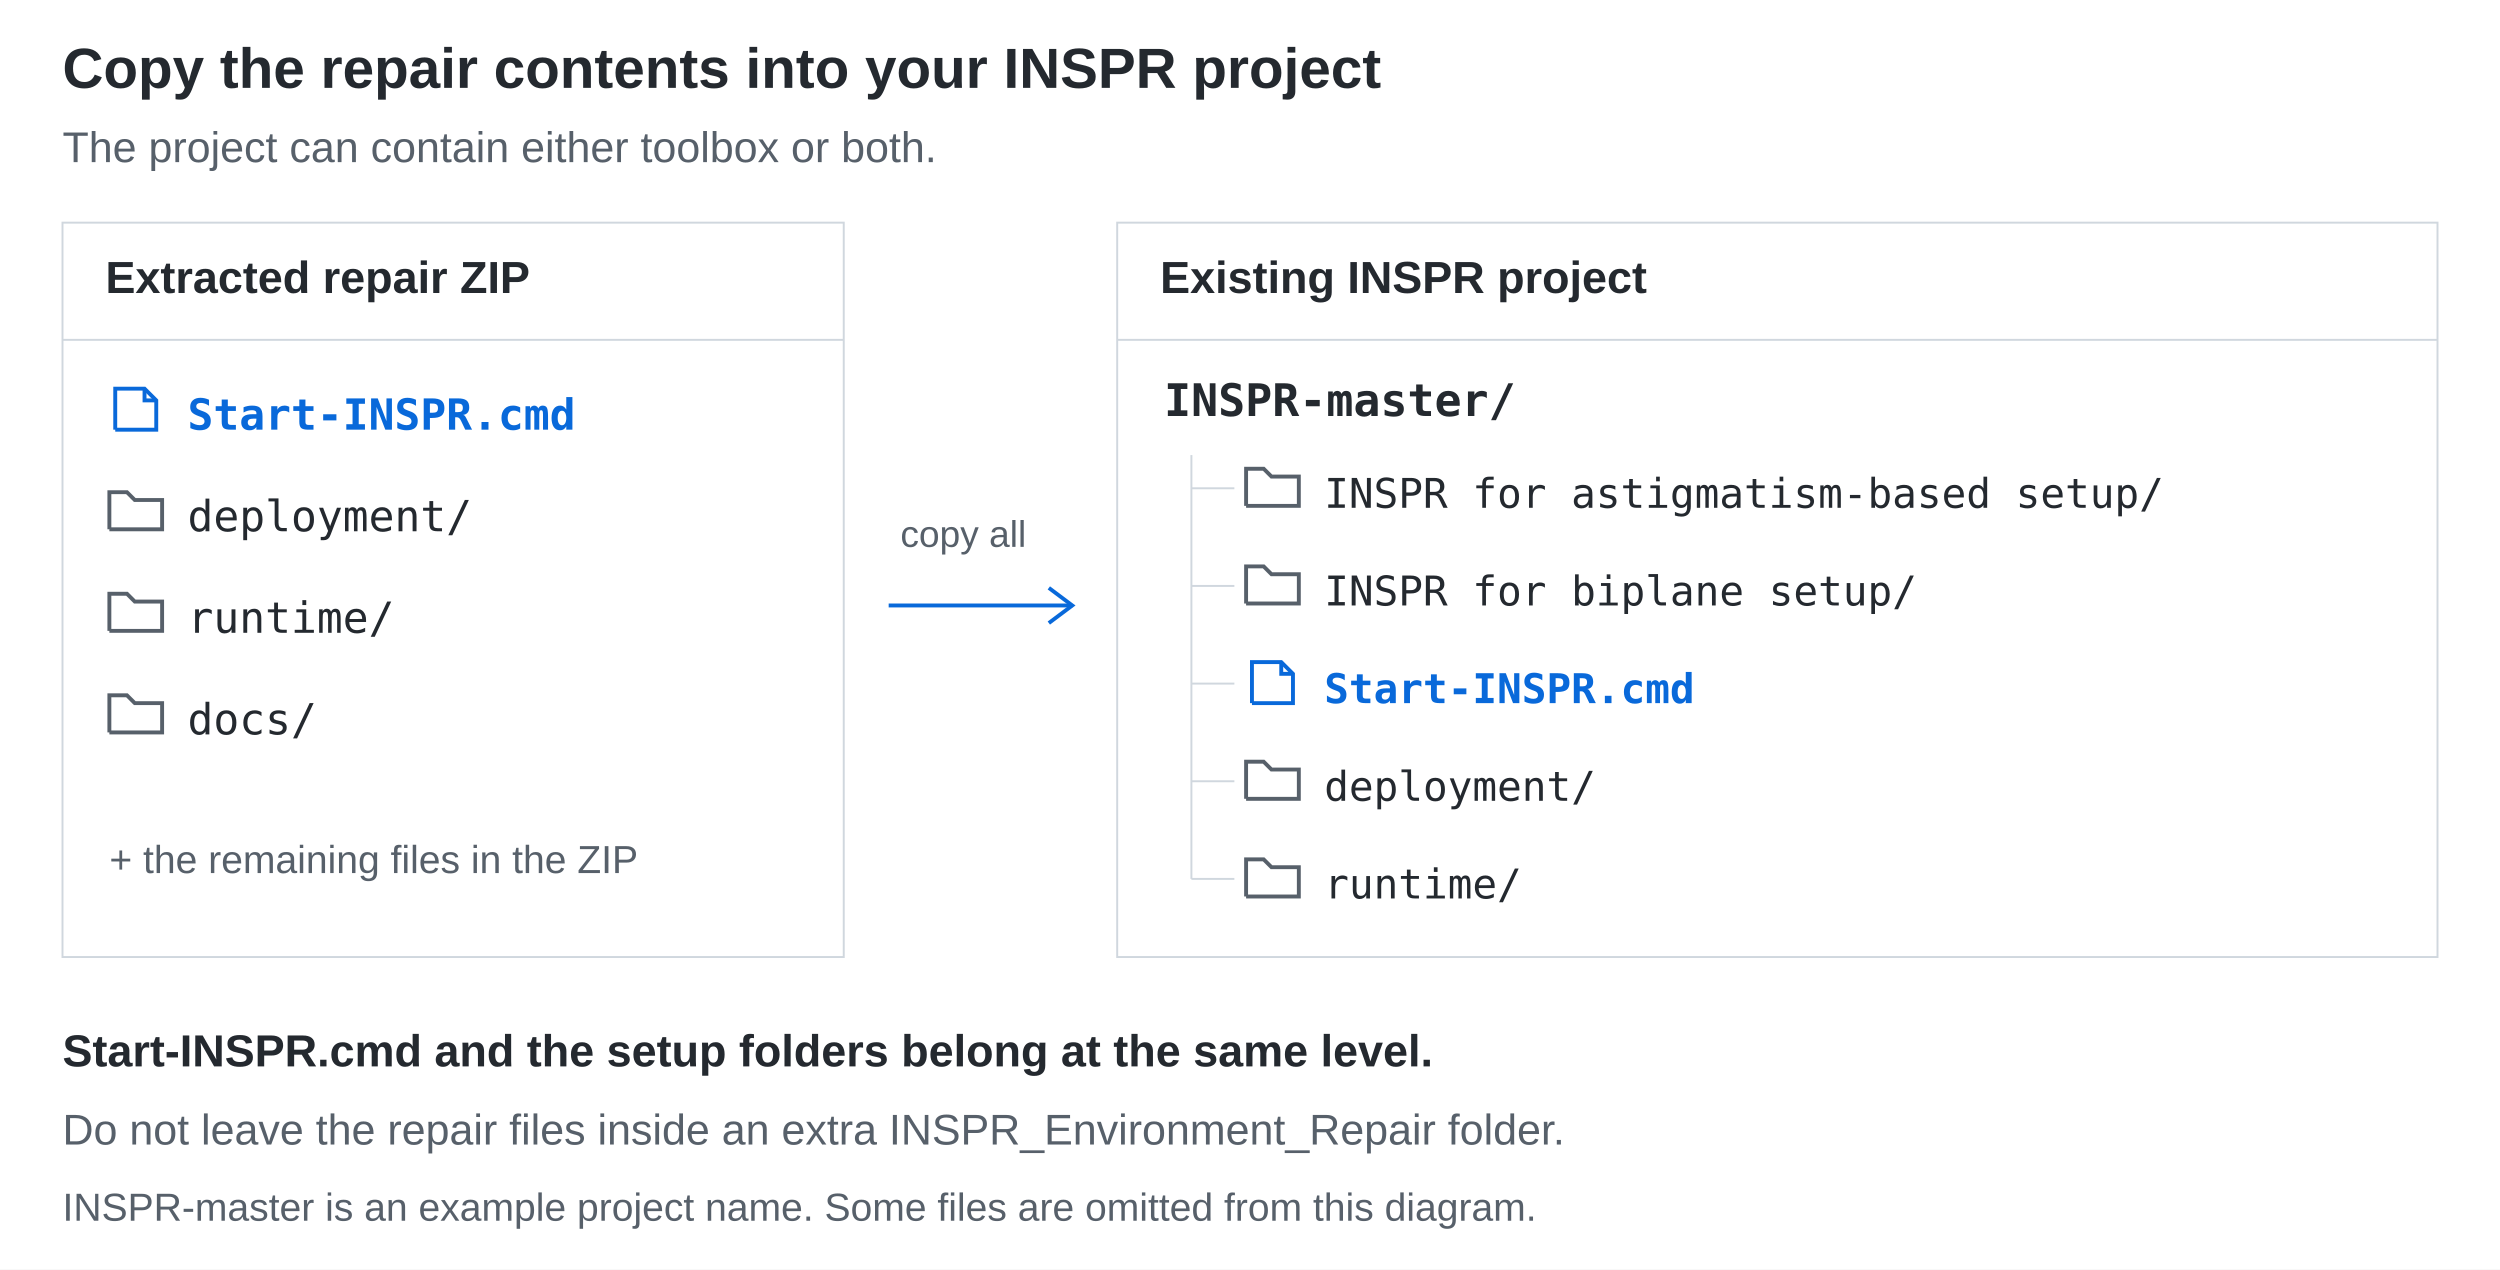
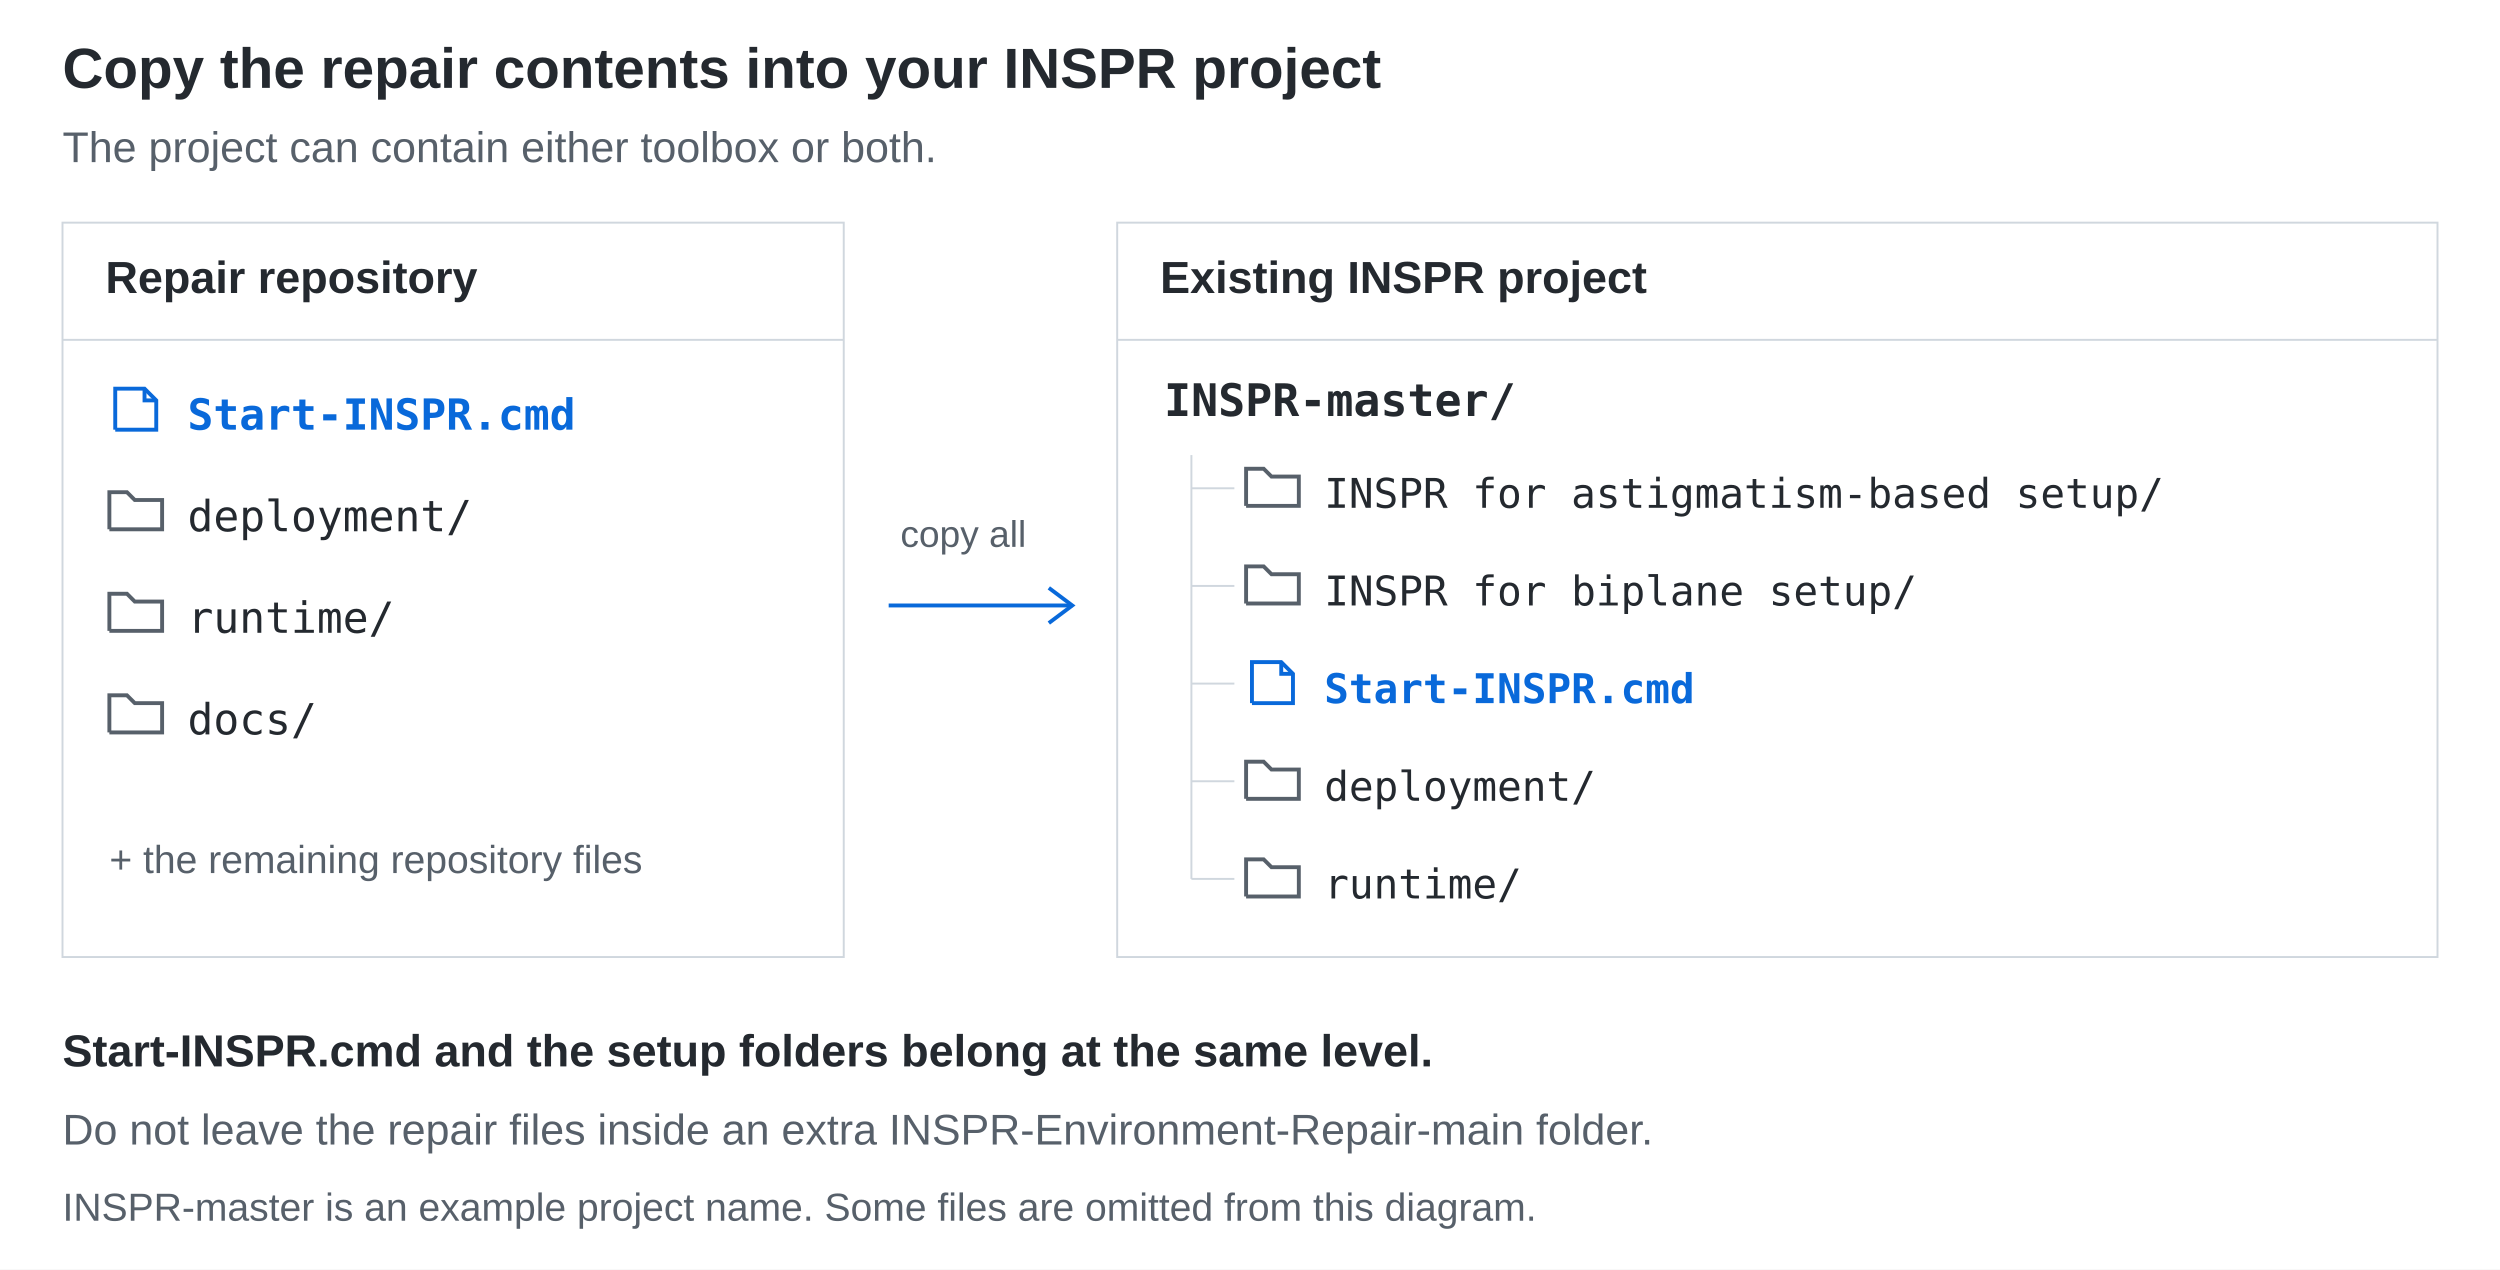
<svg xmlns="http://www.w3.org/2000/svg" width="1280" height="650" viewBox="0 0 1280 650" role="img" aria-labelledby="title desc">
  <rect width="1280" height="650" fill="white" />
  <text x="32" y="45" font-family="Arial, Helvetica, sans-serif" font-size="29" font-weight="700" fill="#24292f">Copy the repair contents into your INSPR project</text>
  <text x="32" y="83" font-family="Arial, Helvetica, sans-serif" font-size="22" font-weight="400" fill="#57606a">The project can contain either toolbox or both.</text>
  <rect x="32" y="114" width="400" height="376" fill="white" stroke="#d0d7de" />
  <rect x="572" y="114" width="676" height="376" fill="white" stroke="#d0d7de" />
-   <text x="54" y="150" font-family="Arial, Helvetica, sans-serif" font-size="23" font-weight="700" fill="#24292f">Extracted repair ZIP</text>
+   <text x="54" y="150" font-family="Arial, Helvetica, sans-serif" font-size="23" font-weight="700" fill="#24292f">Repair repository</text>
  <text x="594" y="150" font-family="Arial, Helvetica, sans-serif" font-size="23" font-weight="700" fill="#24292f">Existing INSPR project</text>
  <polyline points="32,174 432,174" fill="none" stroke="#d0d7de" stroke-width="1" />
  <polyline points="572,174 1248,174" fill="none" stroke="#d0d7de" stroke-width="1" />
  <polyline points="59,220 59,199 74,199 80,205 80,220 59,220" fill="none" stroke="#0969da" stroke-width="2" />
  <polyline points="74,199 74,205 80,205" fill="none" stroke="#0969da" stroke-width="2" />
  <text x="96" y="220" font-family="Consolas, DejaVu Sans Mono, monospace" font-size="22" font-weight="700" fill="#0969da">Start-INSPR.cmd</text>
  <polyline points="56,271 56,252 65,252 69,256 83,256 83,271 56,271" fill="none" stroke="#57606a" stroke-width="2" />
  <text x="96" y="272" font-family="Consolas, DejaVu Sans Mono, monospace" font-size="22" font-weight="400" fill="#24292f">deployment/</text>
  <polyline points="56,323 56,304 65,304 69,308 83,308 83,323 56,323" fill="none" stroke="#57606a" stroke-width="2" />
  <text x="96" y="324" font-family="Consolas, DejaVu Sans Mono, monospace" font-size="22" font-weight="400" fill="#24292f">runtime/</text>
  <polyline points="56,375 56,356 65,356 69,360 83,360 83,375 56,375" fill="none" stroke="#57606a" stroke-width="2" />
  <text x="96" y="376" font-family="Consolas, DejaVu Sans Mono, monospace" font-size="22" font-weight="400" fill="#24292f">docs/</text>
-   <text x="56" y="447" font-family="Arial, Helvetica, sans-serif" font-size="20" font-weight="400" fill="#57606a">+ the remaining files in the ZIP</text>
+   <text x="56" y="447" font-family="Arial, Helvetica, sans-serif" font-size="20" font-weight="400" fill="#57606a">+ the remaining repository files</text>
  <text x="596" y="213" font-family="Consolas, DejaVu Sans Mono, monospace" font-size="23" font-weight="700" fill="#24292f">INSPR-master/</text>
  <polyline points="610,233 610,450" fill="none" stroke="#d0d7de" stroke-width="1" />
  <polyline points="610,250 632,250" fill="none" stroke="#d0d7de" stroke-width="1" />
  <polyline points="638,259 638,240 647,240 651,244 665,244 665,259 638,259" fill="none" stroke="#57606a" stroke-width="2" />
  <text x="678" y="260" font-family="Consolas, DejaVu Sans Mono, monospace" font-size="21" font-weight="400" fill="#24292f">INSPR for astigmatism-based setup/</text>
  <polyline points="610,300 632,300" fill="none" stroke="#d0d7de" stroke-width="1" />
  <polyline points="638,309 638,290 647,290 651,294 665,294 665,309 638,309" fill="none" stroke="#57606a" stroke-width="2" />
  <text x="678" y="310" font-family="Consolas, DejaVu Sans Mono, monospace" font-size="21" font-weight="400" fill="#24292f">INSPR for biplane setup/</text>
  <polyline points="610,350 632,350" fill="none" stroke="#d0d7de" stroke-width="1" />
  <polyline points="641,360 641,339 656,339 662,345 662,360 641,360" fill="none" stroke="#0969da" stroke-width="2" />
  <polyline points="656,339 656,345 662,345" fill="none" stroke="#0969da" stroke-width="2" />
  <text x="678" y="360" font-family="Consolas, DejaVu Sans Mono, monospace" font-size="21" font-weight="700" fill="#0969da">Start-INSPR.cmd</text>
  <polyline points="610,400 632,400" fill="none" stroke="#d0d7de" stroke-width="1" />
  <polyline points="638,409 638,390 647,390 651,394 665,394 665,409 638,409" fill="none" stroke="#57606a" stroke-width="2" />
  <text x="678" y="410" font-family="Consolas, DejaVu Sans Mono, monospace" font-size="21" font-weight="400" fill="#24292f">deployment/</text>
  <polyline points="610,450 632,450" fill="none" stroke="#d0d7de" stroke-width="1" />
  <polyline points="638,459 638,440 647,440 651,444 665,444 665,459 638,459" fill="none" stroke="#57606a" stroke-width="2" />
  <text x="678" y="460" font-family="Consolas, DejaVu Sans Mono, monospace" font-size="21" font-weight="400" fill="#24292f">runtime/</text>
  <text x="461" y="280" font-family="Arial, Helvetica, sans-serif" font-size="19" font-weight="400" fill="#57606a">copy all</text>
  <polyline points="455,310 549,310" fill="none" stroke="#0969da" stroke-width="2" />
  <polyline points="537,301 549,310 537,319" fill="none" stroke="#0969da" stroke-width="2" />
  <text x="32" y="546" font-family="Arial, Helvetica, sans-serif" font-size="23" font-weight="700" fill="#24292f">Start-INSPR.cmd and the setup folders belong at the same level.</text>
-   <text x="32" y="586" font-family="Arial, Helvetica, sans-serif" font-size="22" font-weight="400" fill="#57606a">Do not leave the repair files inside an extra INSPR_Environment_Repair folder.</text>
+   <text x="32" y="586" font-family="Arial, Helvetica, sans-serif" font-size="22" font-weight="400" fill="#57606a">Do not leave the repair files inside an extra INSPR-Environment-Repair-main folder.</text>
  <text x="32" y="625" font-family="Arial, Helvetica, sans-serif" font-size="20" font-weight="400" fill="#57606a">INSPR-master is an example project name. Some files are omitted from this diagram.</text>
</svg>
